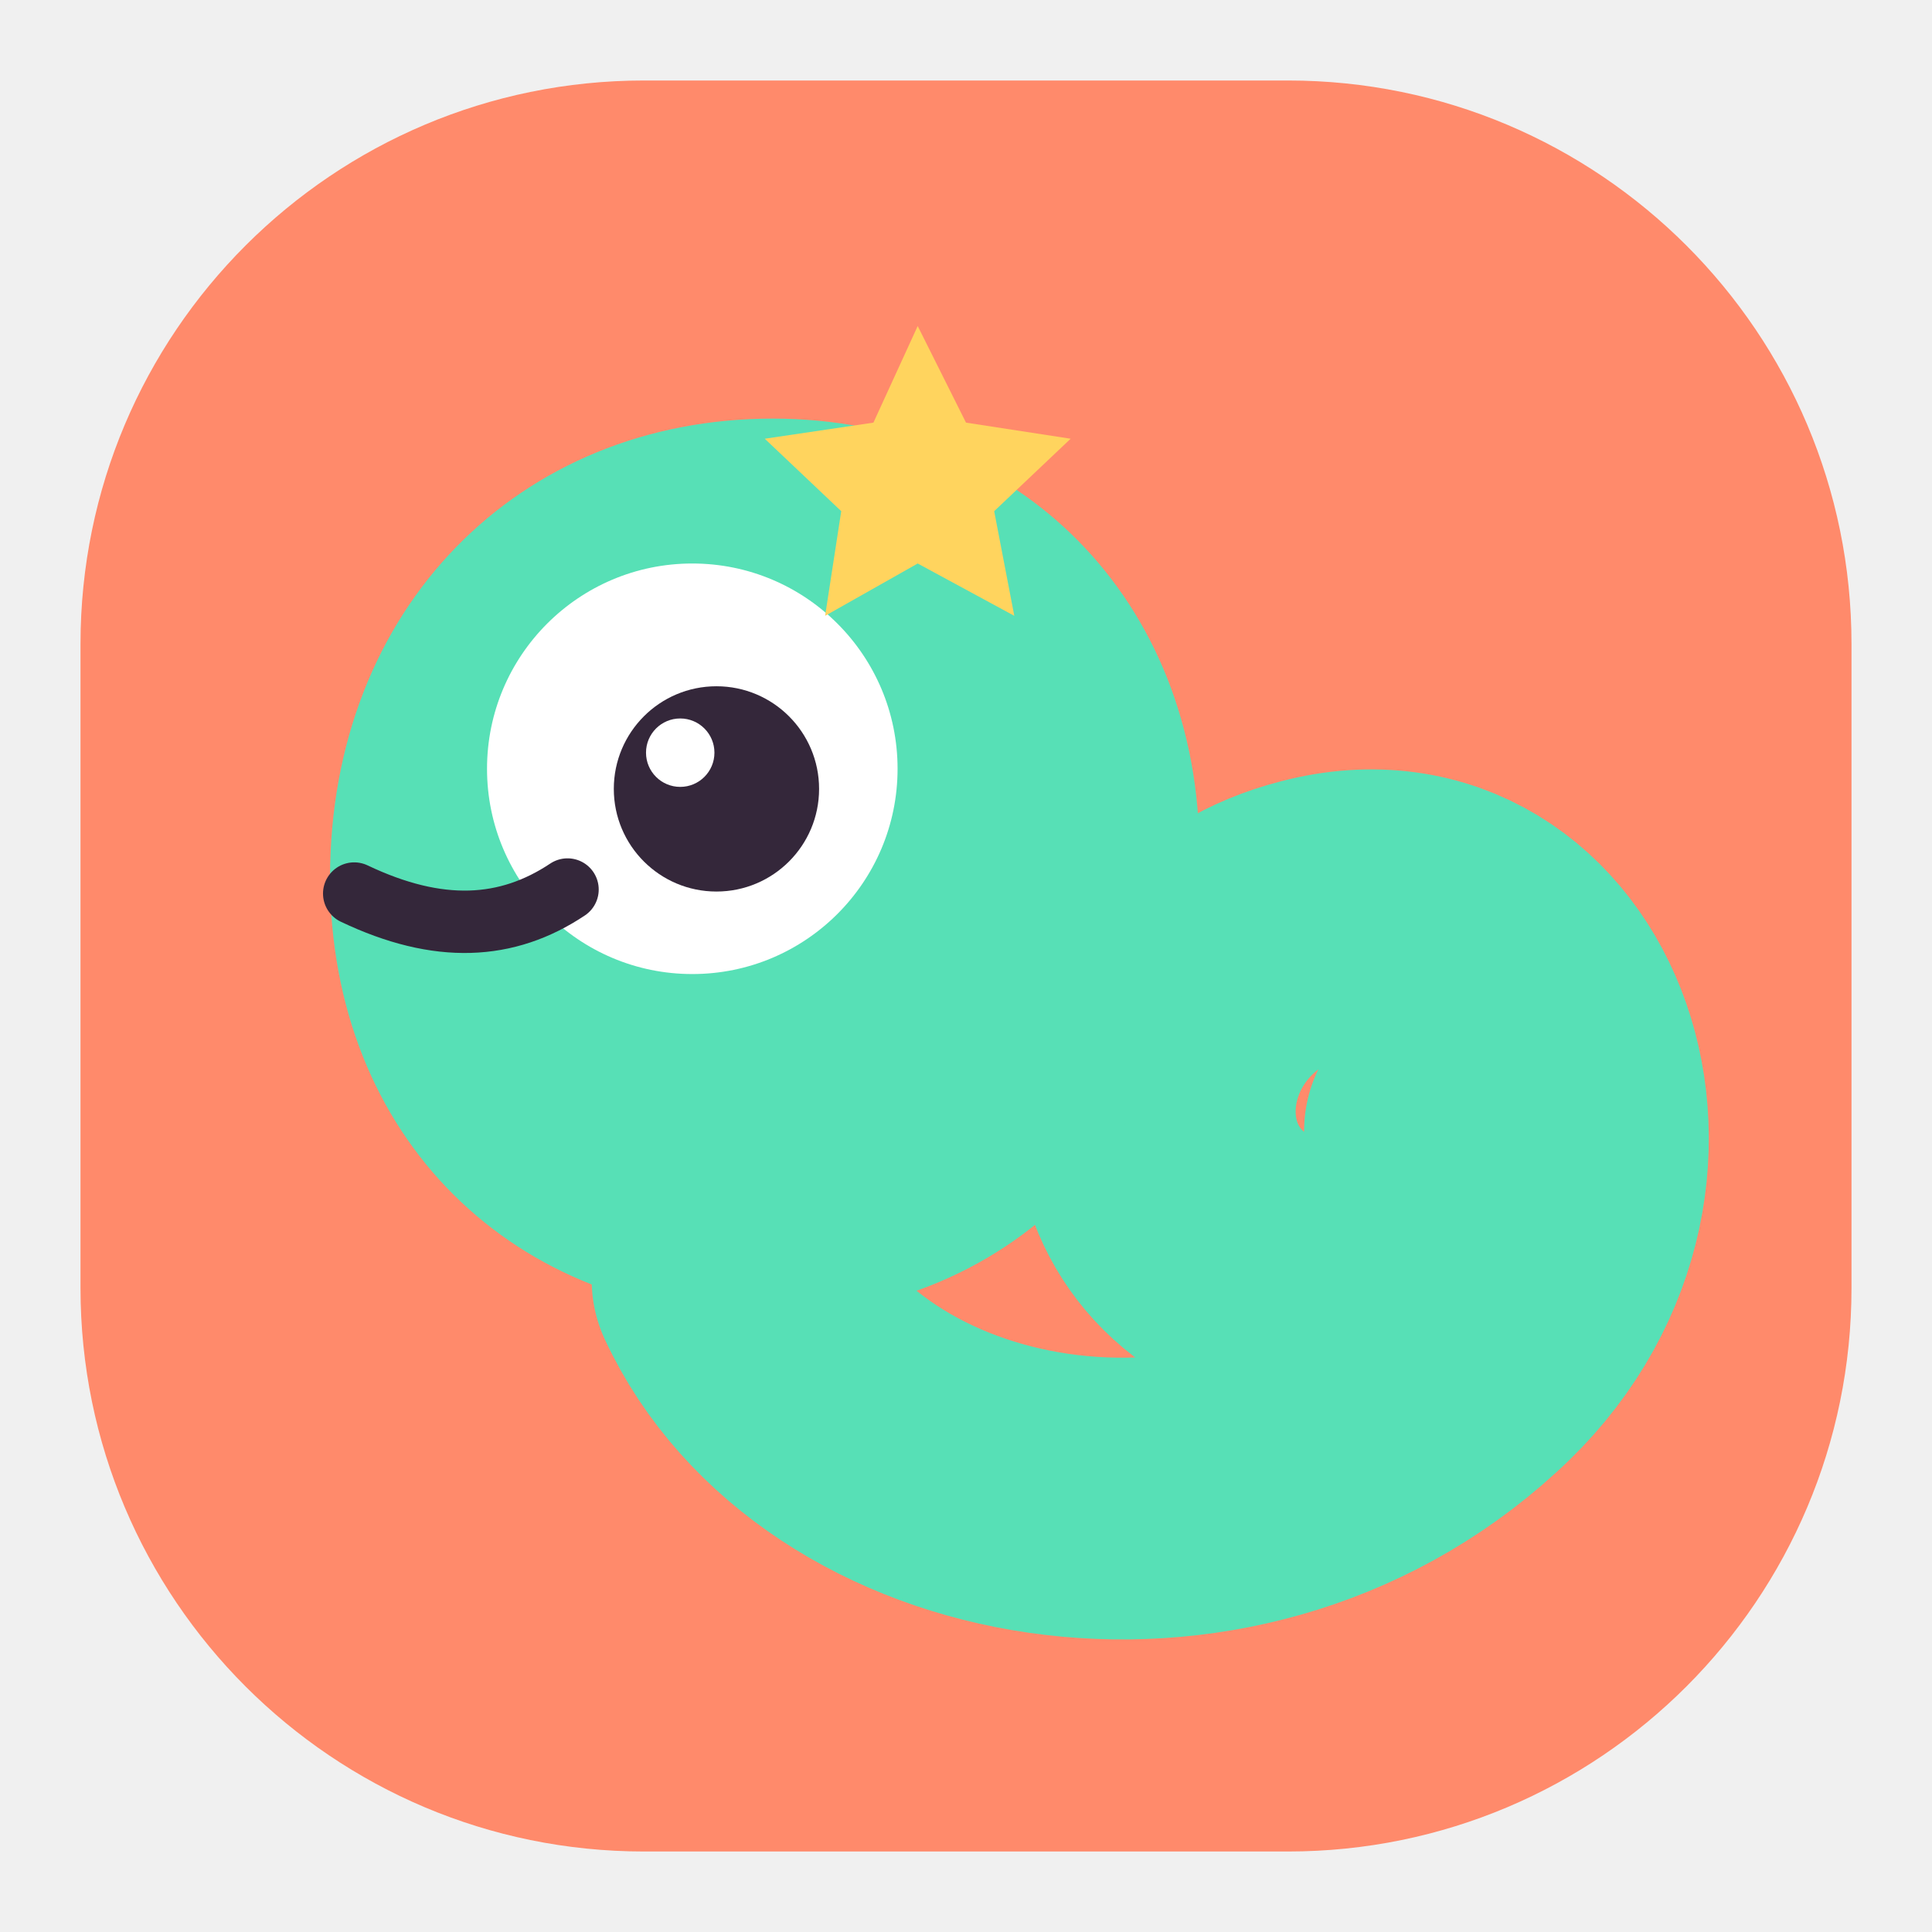
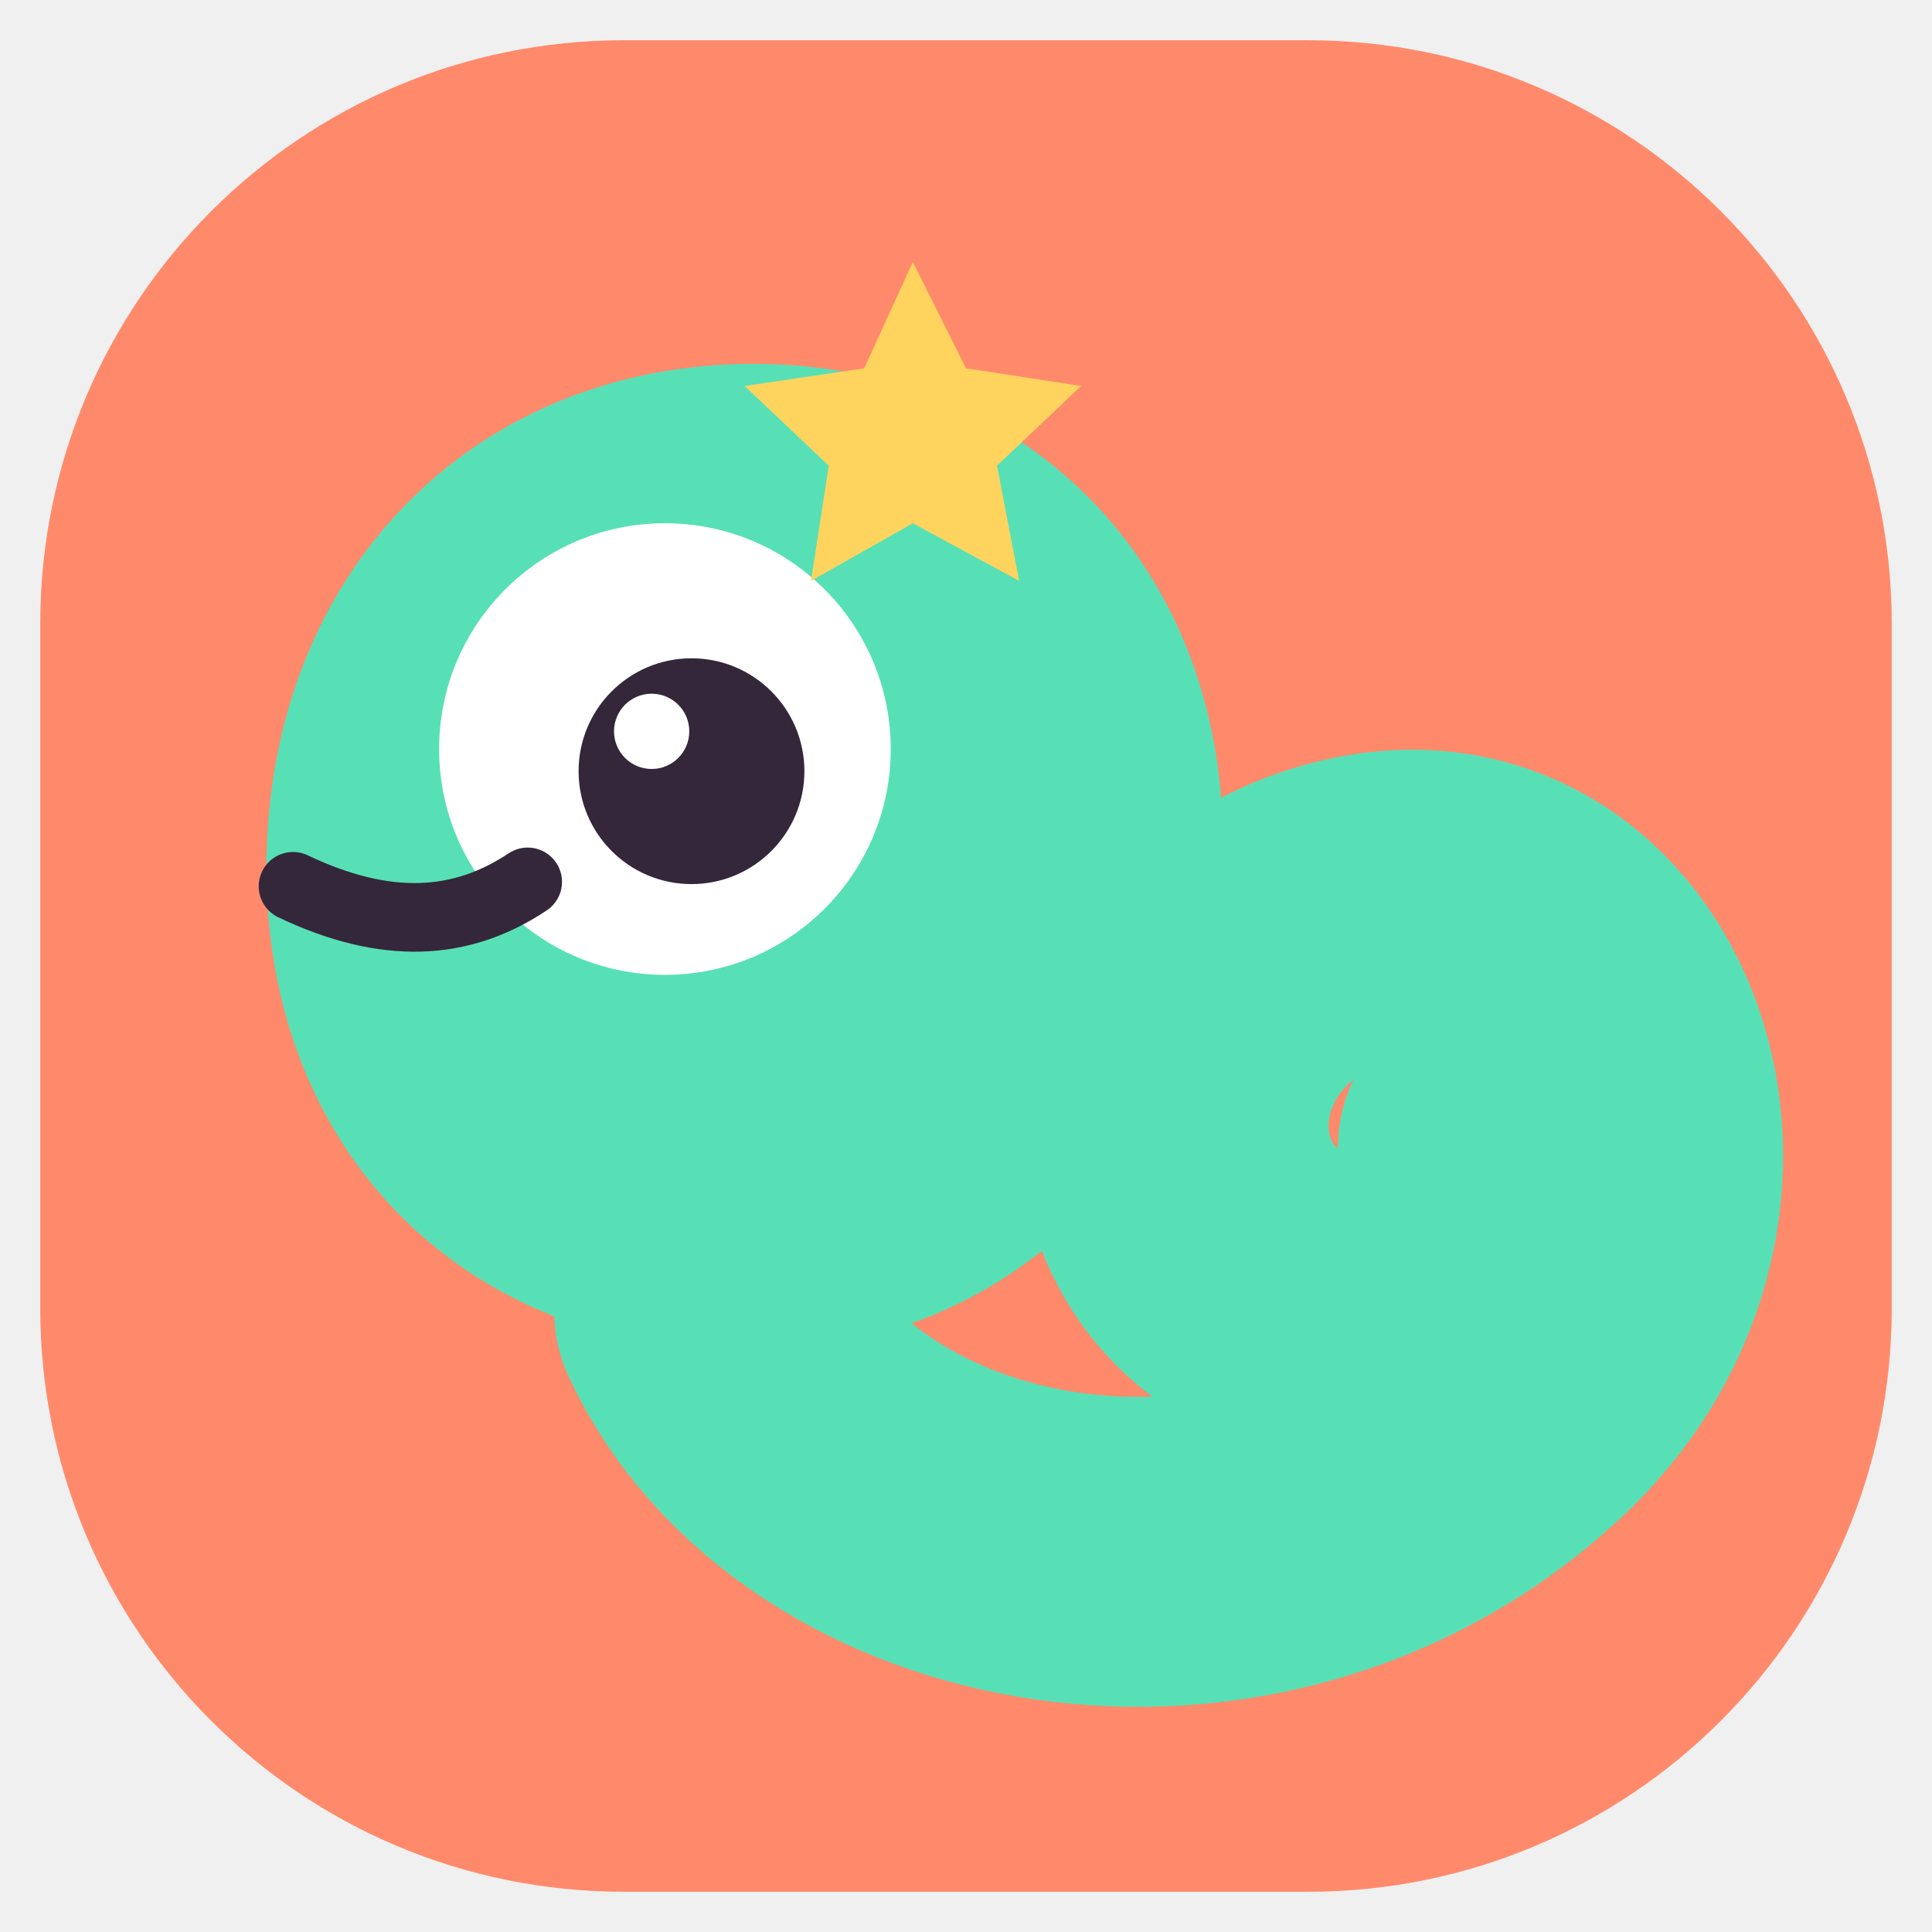
<svg xmlns="http://www.w3.org/2000/svg" viewBox="0 0 48 48">
-   <rect x="2" y="2" width="44" height="44" rx="14" fill="#ff8a6b" />
-   <path d="M18.2 31.8c2.7 5.8 12.2 7.6 18.1 2.2 5.2-4.7 2.1-12.7-3.6-11.2-4.7 1.2-5.4 7-1.4 8.7 3.1 1.3 5.5-.9 4.6-3.4" fill="none" stroke="#57e0b6" stroke-width="7" stroke-linecap="round" stroke-linejoin="round" />
-   <path d="M8.2 21.8c0-6.7 4.7-11.4 11-11.4 6.1 0 10.6 4.5 10.6 10.8 0 6.7-4.5 11.5-10.8 11.5-6.2 0-10.8-4.4-10.8-10.9Z" fill="#57e0b6" />
-   <circle cx="17.2" cy="19.1" r="5.1" fill="#fff" />
-   <circle cx="17.8" cy="19.6" r="2.55" fill="#34273a" />
-   <circle cx="16.9" cy="18.7" r=".85" fill="#fff" />
-   <path d="M8.8 22.2c2.1 1 3.8.9 5.3-.1" fill="none" stroke="#34273a" stroke-width="1.55" stroke-linecap="round" />
-   <path d="m22.8 8.1 1.2 2.4 2.6.4-1.9 1.8.5 2.6-2.4-1.3-2.3 1.3.4-2.6-1.9-1.8 2.7-.4Z" fill="#ffd45e" />
+   <rect x="1" y="1" width="46" height="46" rx="14.5" fill="#ff8a6b" />
+   <g transform="translate(-2.4 -2.4) scale(1.1)">
+     <path d="M18.2 31.8c2.7 5.8 12.2 7.6 18.1 2.2 5.2-4.7 2.1-12.7-3.6-11.2-4.7 1.2-5.4 7-1.4 8.7 3.1 1.3 5.5-.9 4.6-3.4" fill="none" stroke="#57e0b6" stroke-width="7" stroke-linecap="round" stroke-linejoin="round" />
+     <path d="M8.2 21.8c0-6.7 4.7-11.4 11-11.4 6.1 0 10.6 4.5 10.6 10.8 0 6.7-4.5 11.5-10.8 11.5-6.2 0-10.8-4.4-10.8-10.9Z" fill="#57e0b6" />
+     <circle cx="17.2" cy="19.1" r="5.1" fill="#fff" />
+     <circle cx="17.8" cy="19.6" r="2.55" fill="#34273a" />
+     <circle cx="16.9" cy="18.7" r=".85" fill="#fff" />
+     <path d="M8.8 22.2c2.1 1 3.8.9 5.3-.1" fill="none" stroke="#34273a" stroke-width="1.55" stroke-linecap="round" />
+     <path d="m22.8 8.1 1.2 2.4 2.6.4-1.9 1.8.5 2.6-2.4-1.3-2.3 1.3.4-2.6-1.9-1.8 2.7-.4Z" fill="#ffd45e" />
+   </g>
</svg>
